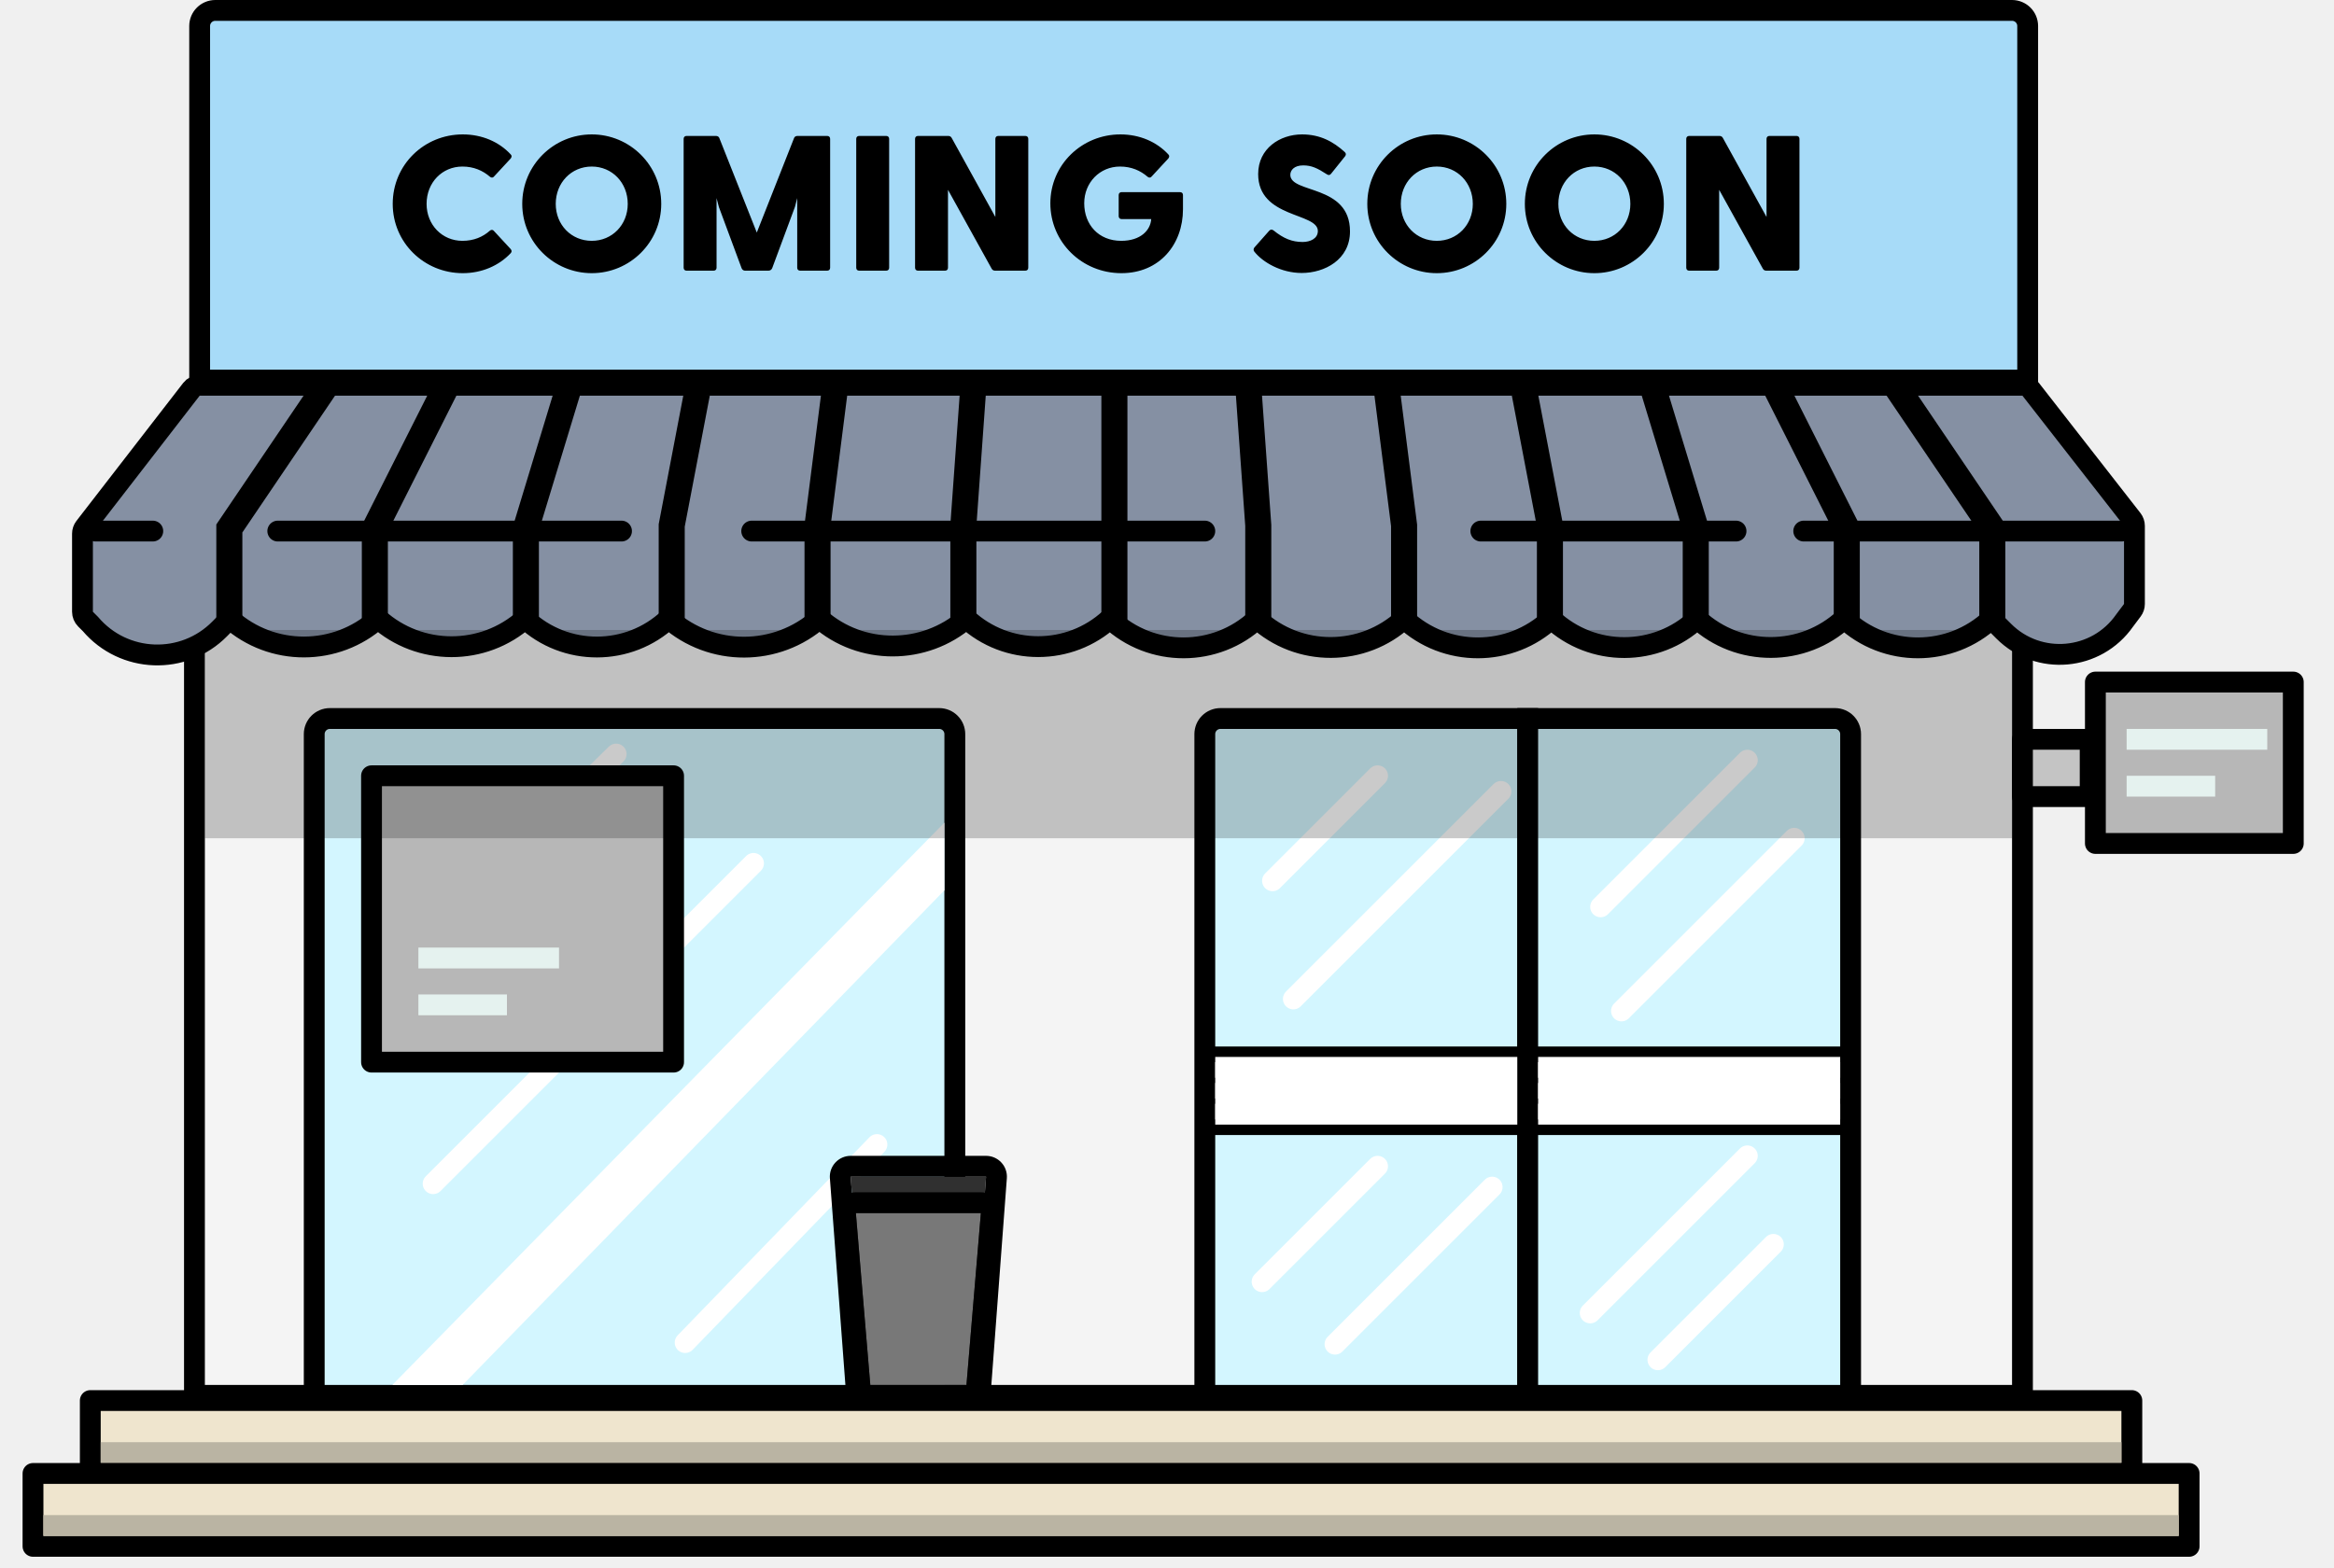
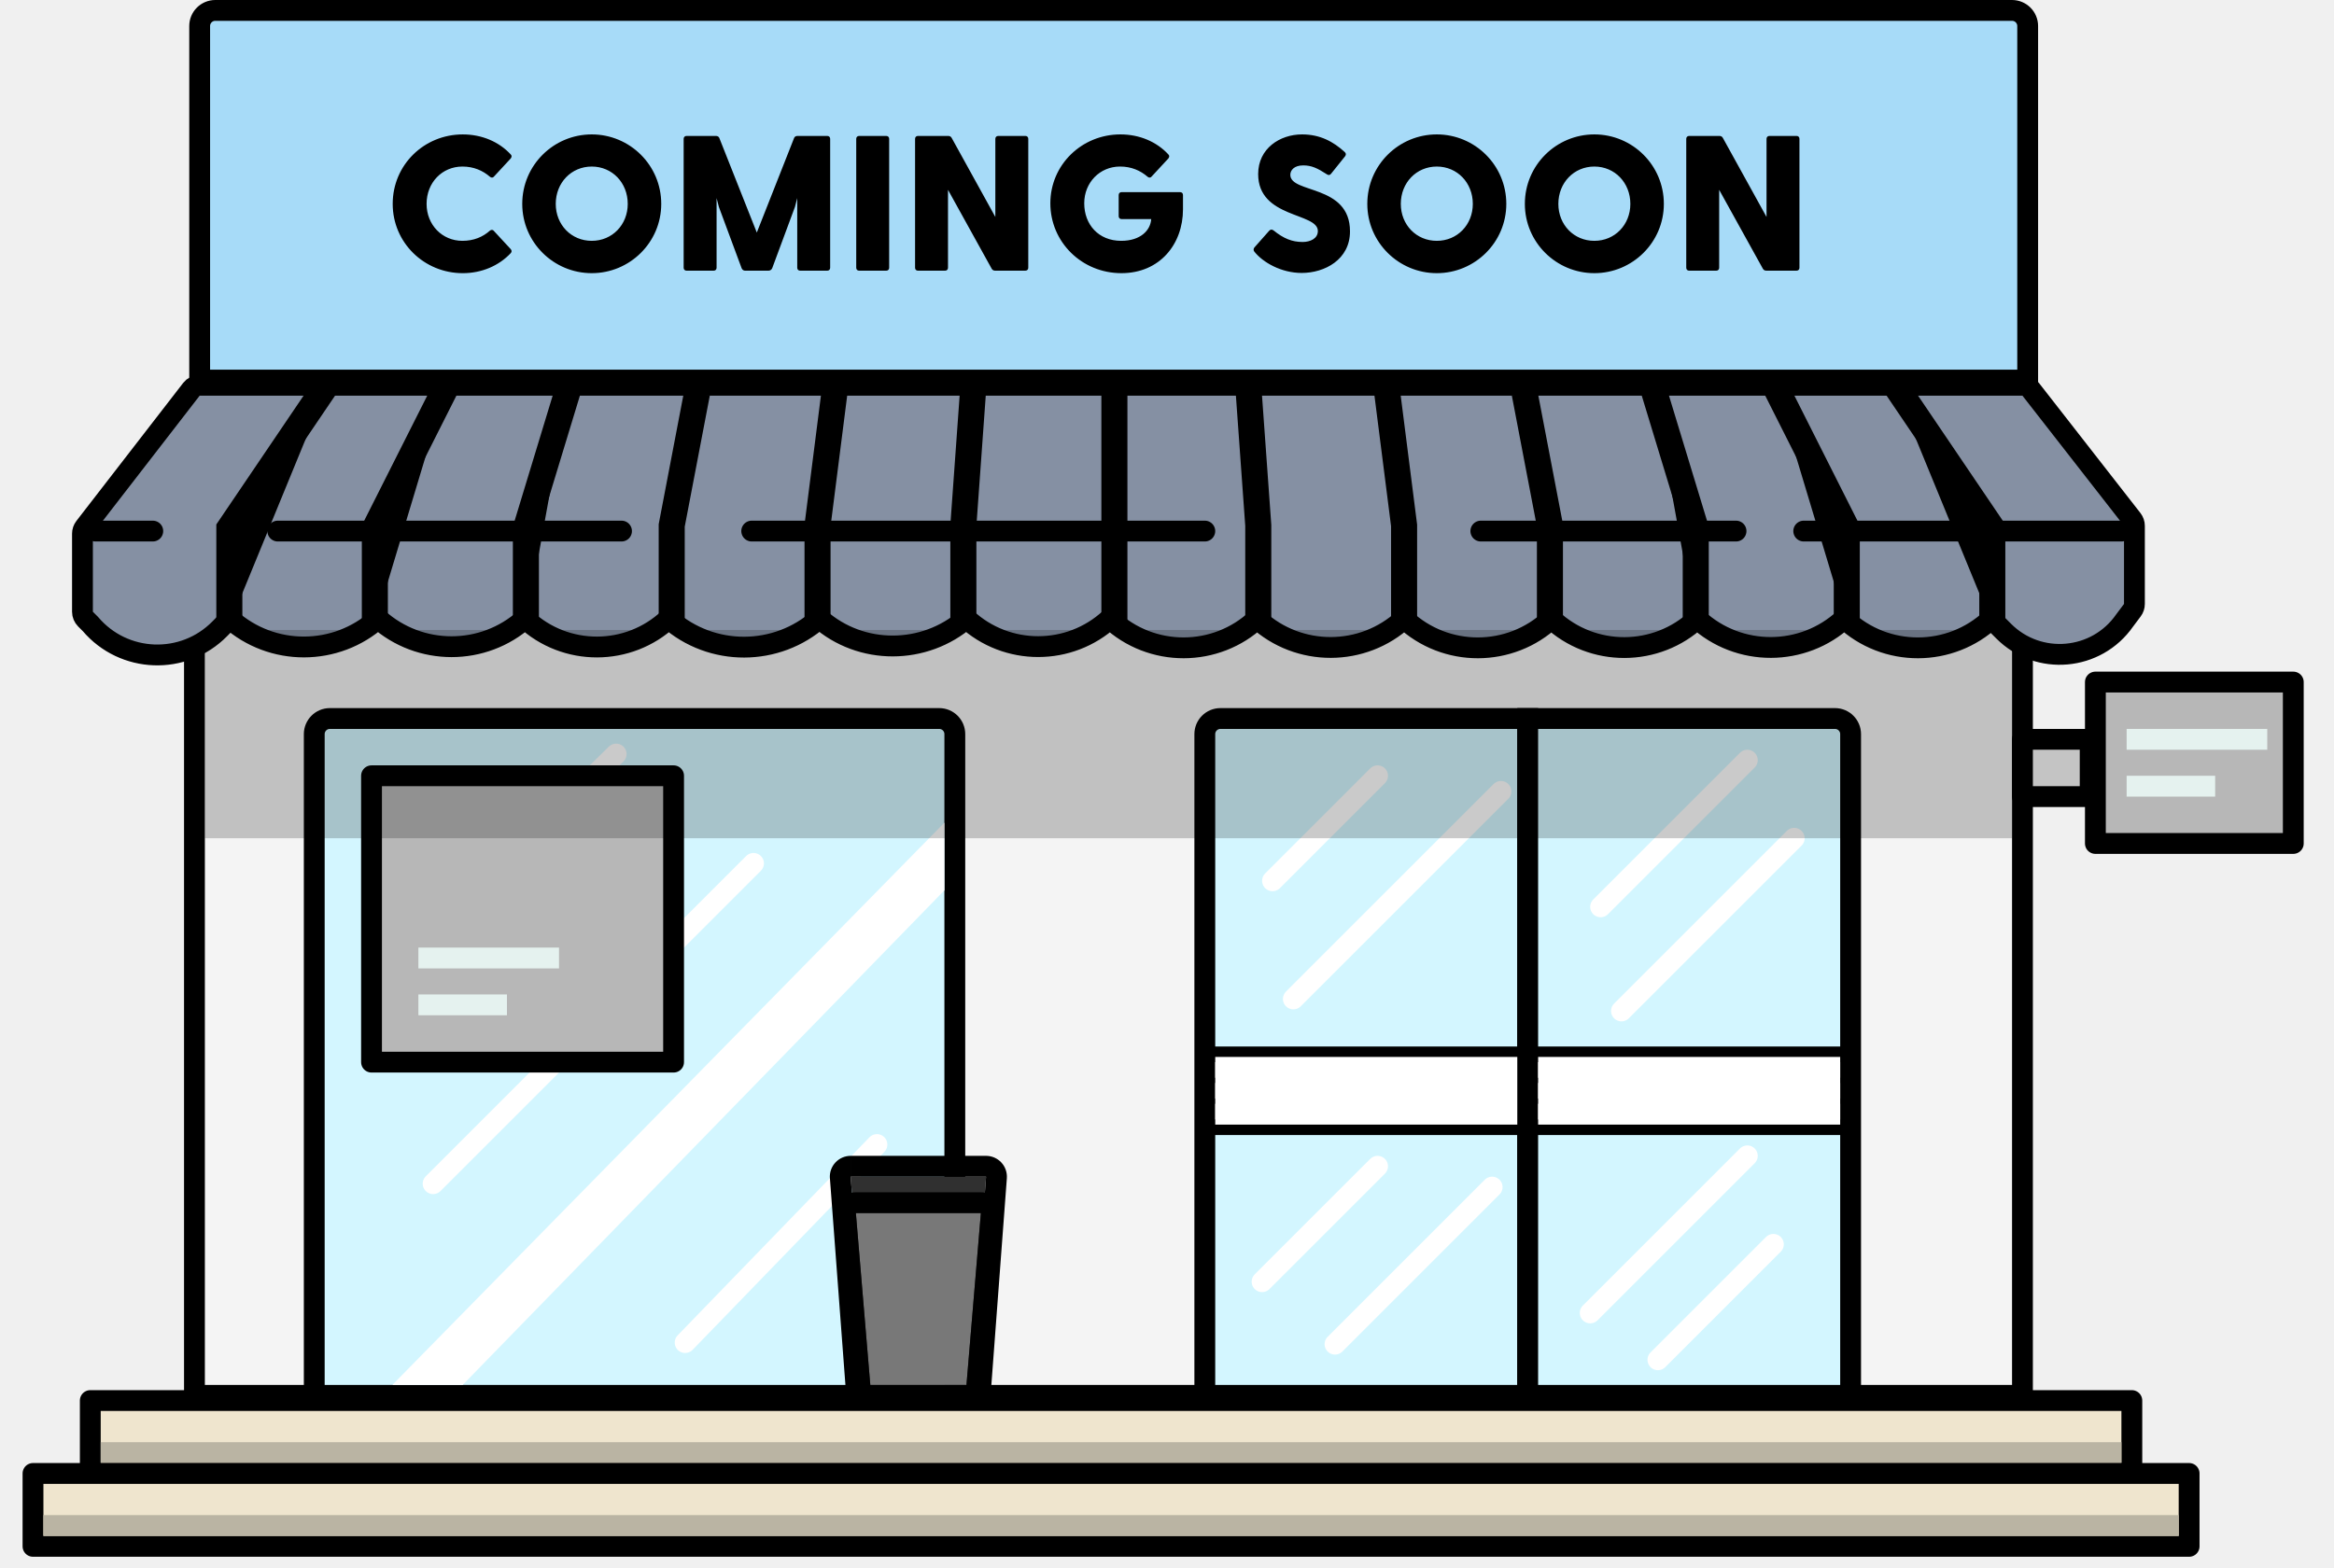
- <svg xmlns="http://www.w3.org/2000/svg" width="201" height="135" viewBox="0 0 201 135" fill="none">
-   <g clip-path="url(#clip0)">
-     <path d="M173.723 32.741H174.62V31.844V2.242C174.62 1.499 174.017 0.897 173.274 0.897H18.54C17.797 0.897 17.194 1.499 17.194 2.242V31.844V32.741H18.091H173.723Z" fill="#A7DBF8" stroke="black" stroke-width="1.794" stroke-linecap="round" />
-     <rect x="16.746" y="51.578" width="157.425" height="68.621" fill="#F4F4F4" stroke="black" stroke-width="1.794" />
-     <path d="M81.331 120.199H82.228V119.302V63.239C82.228 62.496 81.625 61.894 80.882 61.894H28.407C27.664 61.894 27.061 62.496 27.061 63.239V119.302V120.199H27.959H81.331Z" fill="#D3F6FF" stroke="black" stroke-width="1.794" />
-     <line x1="53.063" y1="64.956" x2="38.197" y2="79.552" stroke="white" stroke-width="1.794" stroke-linecap="round" stroke-linejoin="round" />
-     <line x1="75.52" y1="98.594" x2="59.004" y2="115.653" stroke="white" stroke-width="1.794" stroke-linecap="round" stroke-linejoin="round" />
-     <path d="M131.564 62.791V61.894H130.667H105.102C104.359 61.894 103.756 62.496 103.756 63.239V119.302V120.199H104.653H130.667H131.564V119.302V62.791Z" fill="#D3F6FF" stroke="black" stroke-width="1.794" />
-     <path d="M132.46 61.894H131.563V62.791V119.302V120.199H132.46H158.474H159.371V119.302V63.239C159.371 62.496 158.768 61.894 158.025 61.894H132.46Z" fill="#D3F6FF" stroke="black" stroke-width="1.794" />
-     <mask id="path-8-outside-1" maskUnits="userSpaceOnUse" x="71.258" y="99.362" width="16" height="22" fill="black">
-       <rect fill="white" x="71.258" y="99.362" width="16" height="22" />
-       <path d="M73.258 101.362H84.919L83.573 119.302H74.603L73.258 101.362Z" />
-     </mask>
-     <path d="M73.258 101.362H84.919L83.573 119.302H74.603L73.258 101.362Z" fill="#303030" />
-     <path d="M73.258 101.362V99.568C72.759 99.568 72.282 99.776 71.943 100.142C71.603 100.508 71.431 100.998 71.469 101.496L73.258 101.362ZM84.919 101.362L86.708 101.496C86.745 100.998 86.574 100.508 86.234 100.142C85.895 99.776 85.418 99.568 84.919 99.568V101.362ZM83.573 119.302V121.096C84.512 121.096 85.292 120.372 85.362 119.436L83.573 119.302ZM74.603 119.302L72.814 119.436C72.885 120.372 73.665 121.096 74.603 121.096V119.302ZM73.258 103.156H84.919V99.568H73.258V103.156ZM83.13 101.228L81.784 119.168L85.362 119.436L86.708 101.496L83.13 101.228ZM83.573 117.508H74.603V121.096H83.573V117.508ZM76.392 119.168L75.047 101.228L71.469 101.496L72.814 119.436L76.392 119.168Z" fill="black" mask="url(#path-8-outside-1)" />
-     <mask id="path-10-outside-2" maskUnits="userSpaceOnUse" x="71.707" y="102.501" width="15" height="19" fill="black">
-       <rect fill="white" x="71.707" y="102.501" width="15" height="19" />
-       <path d="M73.707 104.501H84.471L83.229 119.302H74.949L73.707 104.501Z" />
-     </mask>
-     <path d="M73.707 104.501H84.471L83.229 119.302H74.949L73.707 104.501Z" fill="#787878" />
-     <path d="M73.707 104.501V102.707C73.205 102.707 72.726 102.918 72.386 103.287C72.046 103.657 71.877 104.151 71.919 104.651L73.707 104.501ZM84.471 104.501L86.258 104.651C86.3 104.151 86.131 103.657 85.791 103.287C85.451 102.918 84.972 102.707 84.471 102.707V104.501ZM83.229 119.302V121.096C84.161 121.096 84.938 120.382 85.016 119.452L83.229 119.302ZM74.949 119.302L73.161 119.452C73.239 120.382 74.016 121.096 74.949 121.096V119.302ZM73.707 106.295H84.471V102.707H73.707V106.295ZM82.683 104.351L81.441 119.152L85.016 119.452L86.258 104.651L82.683 104.351ZM83.229 117.508H74.949V121.096H83.229V117.508ZM76.736 119.152L75.494 104.351L71.919 104.651L73.161 119.452L76.736 119.152Z" fill="black" mask="url(#path-10-outside-2)" />
-     <line x1="64.892" y1="74.374" x2="37.3" y2="101.966" stroke="white" stroke-width="1.794" stroke-linecap="round" stroke-linejoin="round" />
-     <line x1="111.381" y1="86.052" x2="129.261" y2="68.173" stroke="white" stroke-width="1.794" stroke-linecap="round" stroke-linejoin="round" />
-     <line x1="109.587" y1="75.874" x2="118.634" y2="66.827" stroke="white" stroke-width="1.794" stroke-linecap="round" stroke-linejoin="round" />
-     <line x1="137.842" y1="78.117" x2="150.477" y2="65.482" stroke="white" stroke-width="1.794" stroke-linecap="round" stroke-linejoin="round" />
-     <line x1="139.637" y1="87.086" x2="154.514" y2="72.209" stroke="white" stroke-width="1.794" stroke-linecap="round" stroke-linejoin="round" />
-     <line x1="136.945" y1="113.1" x2="150.477" y2="99.568" stroke="white" stroke-width="1.794" stroke-linecap="round" stroke-linejoin="round" />
-     <line x1="142.776" y1="117.136" x2="152.72" y2="107.192" stroke="white" stroke-width="1.794" stroke-linecap="round" stroke-linejoin="round" />
-     <line x1="108.689" y1="110.409" x2="118.634" y2="100.465" stroke="white" stroke-width="1.794" stroke-linecap="round" stroke-linejoin="round" />
-     <line x1="114.969" y1="115.791" x2="128.501" y2="102.259" stroke="white" stroke-width="1.794" stroke-linecap="round" stroke-linejoin="round" />
-     <rect x="104.205" y="90.598" width="26.91" height="6.728" fill="white" stroke="black" stroke-width="0.897" />
-     <rect x="132.012" y="90.598" width="26.91" height="6.728" fill="white" stroke="black" stroke-width="0.897" />
-     <rect x="31.995" y="66.827" width="26.013" height="24.668" fill="#B7B7B7" stroke="black" stroke-width="1.794" stroke-linejoin="round" />
-     <path d="M81.331 70.864L81.331 76.694L39.844 119.302L33.789 119.302L81.331 70.864Z" fill="white" />
-     <rect x="104.653" y="91.495" width="19.734" height="1.346" fill="white" />
-     <rect x="132.46" y="91.495" width="26.013" height="1.346" fill="white" />
-     <rect x="104.653" y="93.289" width="19.734" height="1.346" fill="white" />
-     <rect x="132.46" y="93.289" width="26.013" height="1.346" fill="white" />
-     <rect x="104.653" y="95.083" width="19.734" height="1.346" fill="white" />
-     <rect x="132.46" y="95.083" width="26.013" height="1.346" fill="white" />
-     <rect x="36.032" y="81.628" width="12.11" height="1.794" fill="#E5F2EF" />
-     <rect x="36.032" y="85.664" width="7.625" height="1.794" fill="#E5F2EF" />
-     <rect x="7.776" y="120.648" width="175.814" height="6.279" fill="#EFE5CE" stroke="black" stroke-width="1.794" stroke-linecap="round" stroke-linejoin="round" />
-     <rect x="8.673" y="124.236" width="174.02" height="1.794" fill="#BAB4A3" />
-     <rect x="2.842" y="126.927" width="185.681" height="6.279" fill="#EFE5CE" stroke="black" stroke-width="1.794" stroke-linecap="round" stroke-linejoin="round" />
-     <rect x="3.739" y="130.515" width="183.887" height="1.794" fill="#BAB4A3" />
-     <path d="M17.194 33.189C16.917 33.189 16.655 33.318 16.485 33.538L7.29 45.423C7.169 45.58 7.103 45.773 7.103 45.972V52.699C7.103 52.937 7.197 53.165 7.366 53.334L7.788 53.755C10.658 57.137 15.817 57.33 18.931 54.163L19.786 53.293C23.424 56.56 28.947 56.536 32.556 53.288C36.138 56.507 41.613 56.525 45.217 53.292C48.706 56.568 54.136 56.533 57.584 53.294C61.297 56.582 66.888 56.555 70.568 53.278C74.158 56.453 79.61 56.423 83.22 53.283C86.713 56.517 92.113 56.498 95.584 53.294C99.169 56.67 104.734 56.619 108.258 53.302C111.852 56.622 117.383 56.579 120.925 53.295C124.509 56.669 130.073 56.619 133.597 53.304C137.15 56.635 142.661 56.587 146.157 53.302C149.75 56.622 155.282 56.579 158.824 53.295C162.407 56.668 167.968 56.619 171.492 53.307L172.559 54.374C175.562 57.377 180.548 56.931 182.972 53.449L183.635 52.565C183.751 52.41 183.814 52.221 183.814 52.027V45.299C183.814 45.099 183.747 44.905 183.624 44.747L174.878 33.535C174.708 33.317 174.447 33.189 174.171 33.189H17.194Z" fill="#8590A3" stroke="black" stroke-width="1.794" stroke-linejoin="round" />
-     <path d="M19.75 53.833L19.75 45.523L28.407 32.741" stroke="black" stroke-width="2.243" />
-     <path d="M32.282 53.833L32.282 45.523L38.499 33.189" stroke="black" stroke-width="2.243" />
-     <path d="M45.289 53.833L45.289 45.523L49.038 33.189" stroke="black" stroke-width="2.243" />
-     <path d="M57.847 53.572L57.847 45.262L60.027 33.862" stroke="black" stroke-width="2.243" />
-     <path d="M70.405 53.572L70.405 45.262L71.912 33.414" stroke="black" stroke-width="2.243" />
-     <path d="M82.963 53.572L82.963 45.262L83.798 33.638" stroke="black" stroke-width="2.243" />
-     <path d="M171.574 53.833L171.574 45.523L162.916 32.741" stroke="black" stroke-width="2.243" />
-     <path d="M159.041 53.833L159.041 45.523L152.824 33.189" stroke="black" stroke-width="2.243" />
-     <path d="M146.035 53.833L146.035 45.523L142.285 33.189" stroke="black" stroke-width="2.243" />
-     <path d="M133.477 53.572L133.477 45.262L131.296 33.862" stroke="black" stroke-width="2.243" />
-     <path d="M120.918 53.572L120.918 45.262L119.411 33.414" stroke="black" stroke-width="2.243" />
-     <path d="M108.36 53.572L108.36 45.262L107.526 33.638" stroke="black" stroke-width="2.243" />
-     <path d="M95.97 53.572L95.97 45.262L95.97 33.862" stroke="black" stroke-width="2.243" />
-     <rect x="180.451" y="58.754" width="17.043" height="13.904" fill="#B7B7B7" stroke="black" stroke-width="1.794" stroke-linecap="round" stroke-linejoin="round" />
-     <rect x="174.171" y="63.688" width="5.831" height="4.934" fill="#C4C4C4" stroke="black" stroke-width="1.794" stroke-linecap="round" stroke-linejoin="round" />
-     <line x1="23.922" y1="45.748" x2="53.524" y2="45.748" stroke="black" stroke-width="1.794" stroke-linecap="round" stroke-linejoin="round" />
-     <line x1="8.225" y1="45.748" x2="13.158" y2="45.748" stroke="black" stroke-width="1.794" stroke-linecap="round" stroke-linejoin="round" />
-     <line x1="64.736" y1="45.748" x2="103.756" y2="45.748" stroke="black" stroke-width="1.794" stroke-linecap="round" stroke-linejoin="round" />
-     <line x1="127.527" y1="45.748" x2="149.504" y2="45.748" stroke="black" stroke-width="1.794" stroke-linecap="round" stroke-linejoin="round" />
-     <line x1="155.334" y1="45.748" x2="182.693" y2="45.748" stroke="black" stroke-width="1.794" stroke-linecap="round" stroke-linejoin="round" />
-     <rect x="183.142" y="62.791" width="12.11" height="1.794" fill="#E5F2EF" />
-     <rect x="183.142" y="66.827" width="7.625" height="1.794" fill="#E5F2EF" />
-     <path d="M42.54 19.9C42.457 19.784 42.308 19.768 42.192 19.867C41.578 20.414 40.799 20.746 39.821 20.746C38.08 20.746 36.737 19.37 36.737 17.563C36.737 15.723 38.08 14.347 39.821 14.347C40.799 14.347 41.578 14.695 42.192 15.225C42.308 15.325 42.457 15.325 42.54 15.209L43.983 13.65C44.065 13.534 44.099 13.418 43.983 13.302C42.971 12.208 41.496 11.578 39.854 11.578C36.522 11.578 33.82 14.197 33.82 17.563C33.82 20.895 36.522 23.531 39.854 23.531C41.496 23.531 42.971 22.885 43.983 21.807C44.099 21.674 44.065 21.575 43.983 21.459L42.54 19.9ZM50.96 23.531C54.242 23.531 56.945 20.879 56.945 17.563C56.945 14.23 54.242 11.578 50.96 11.578C47.677 11.578 44.975 14.23 44.975 17.563C44.975 20.879 47.677 23.531 50.96 23.531ZM50.96 20.746C49.202 20.746 47.859 19.37 47.859 17.563C47.859 15.739 49.202 14.347 50.96 14.347C52.717 14.347 54.06 15.739 54.06 17.563C54.06 19.37 52.717 20.746 50.96 20.746ZM71.242 11.71H68.689C68.556 11.71 68.44 11.76 68.39 11.876L65.174 20.033L61.941 11.876C61.891 11.76 61.775 11.71 61.642 11.71H59.123C58.973 11.71 58.874 11.81 58.874 11.959V23.067C58.874 23.216 58.973 23.316 59.123 23.316H61.46C61.609 23.316 61.709 23.216 61.709 23.067V17.065L61.908 17.828L63.864 23.1C63.914 23.233 64.03 23.316 64.162 23.316H66.185C66.318 23.316 66.45 23.233 66.5 23.1L68.457 17.828L68.655 17.065V23.067C68.655 23.216 68.755 23.316 68.904 23.316H71.242C71.391 23.316 71.49 23.216 71.49 23.067V11.959C71.49 11.81 71.391 11.71 71.242 11.71ZM73.737 11.959V23.067C73.737 23.216 73.836 23.316 73.985 23.316H76.323C76.472 23.316 76.572 23.216 76.572 23.067V11.959C76.572 11.81 76.472 11.71 76.323 11.71H73.985C73.836 11.71 73.737 11.81 73.737 11.959ZM88.304 11.71H85.966C85.817 11.71 85.718 11.81 85.718 11.959V18.69L81.954 11.876C81.888 11.76 81.788 11.71 81.656 11.71H79.053C78.904 11.71 78.804 11.81 78.804 11.959V23.067C78.804 23.216 78.904 23.316 79.053 23.316H81.391C81.54 23.316 81.639 23.216 81.639 23.067V16.352L85.403 23.15C85.469 23.266 85.568 23.316 85.701 23.316H88.304C88.453 23.316 88.553 23.216 88.553 23.067V11.959C88.553 11.81 88.453 11.71 88.304 11.71ZM101.628 16.552H96.588C96.439 16.552 96.339 16.651 96.339 16.8V18.624C96.339 18.773 96.439 18.872 96.588 18.872H99.141C99.075 19.851 98.212 20.746 96.555 20.746C94.598 20.746 93.371 19.337 93.371 17.513C93.371 15.723 94.714 14.347 96.455 14.347C97.433 14.347 98.212 14.695 98.826 15.225C98.942 15.325 99.091 15.325 99.174 15.209L100.616 13.65C100.699 13.534 100.732 13.418 100.616 13.302C99.605 12.208 98.13 11.578 96.488 11.578C93.156 11.578 90.454 14.197 90.454 17.513C90.454 20.862 93.172 23.531 96.571 23.531C99.87 23.531 101.876 21.044 101.876 18.027V16.8C101.876 16.651 101.777 16.552 101.628 16.552ZM111.12 15.059C111.12 14.662 111.452 14.247 112.231 14.247C112.944 14.247 113.441 14.479 114.287 15.026C114.419 15.109 114.535 15.092 114.635 14.96L115.845 13.451C115.928 13.319 115.928 13.219 115.812 13.103C114.817 12.191 113.673 11.578 112.131 11.578C110.225 11.578 108.351 12.788 108.351 14.993C108.351 18.823 113.491 18.292 113.491 19.9C113.491 20.547 112.844 20.845 112.181 20.845C111.269 20.845 110.54 20.547 109.678 19.851C109.528 19.735 109.396 19.768 109.296 19.884L108.02 21.326C107.937 21.442 107.937 21.575 108.02 21.674C108.749 22.603 110.341 23.515 112.098 23.515C114.071 23.515 116.259 22.371 116.259 19.934C116.259 15.855 111.12 16.701 111.12 15.059ZM123.735 23.531C127.018 23.531 129.72 20.879 129.72 17.563C129.72 14.23 127.018 11.578 123.735 11.578C120.453 11.578 117.75 14.23 117.75 17.563C117.75 20.879 120.453 23.531 123.735 23.531ZM123.735 20.746C121.978 20.746 120.635 19.37 120.635 17.563C120.635 15.739 121.978 14.347 123.735 14.347C125.493 14.347 126.836 15.739 126.836 17.563C126.836 19.37 125.493 20.746 123.735 20.746ZM137.303 23.531C140.586 23.531 143.288 20.879 143.288 17.563C143.288 14.23 140.586 11.578 137.303 11.578C134.02 11.578 131.318 14.23 131.318 17.563C131.318 20.879 134.02 23.531 137.303 23.531ZM137.303 20.746C135.546 20.746 134.203 19.37 134.203 17.563C134.203 15.739 135.546 14.347 137.303 14.347C139.06 14.347 140.403 15.739 140.403 17.563C140.403 19.37 139.06 20.746 137.303 20.746ZM154.717 11.71H152.379C152.23 11.71 152.131 11.81 152.131 11.959V18.69L148.367 11.876C148.301 11.76 148.201 11.71 148.069 11.71H145.466C145.317 11.71 145.217 11.81 145.217 11.959V23.067C145.217 23.216 145.317 23.316 145.466 23.316H147.803C147.953 23.316 148.052 23.216 148.052 23.067V16.352L151.816 23.15C151.882 23.266 151.981 23.316 152.114 23.316H154.717C154.866 23.316 154.966 23.216 154.966 23.067V11.959C154.966 11.81 154.866 11.71 154.717 11.71Z" fill="black" />
-     <rect x="17.643" y="54.269" width="155.631" height="17.94" fill="black" fill-opacity="0.21" />
-   </g>
+ <svg xmlns="http://www.w3.org/2000/svg" width="201" height="135">
  <defs>
    <clipPath id="clip0">
-       <rect width="200.033" height="135" fill="white" transform="translate(0.600098)" />
+       <rect fill="white" height="135" id="svg_1" transform="translate(0.600098)" width="200.033" />
    </clipPath>
  </defs>
+   <g class="layer">
+     <g clip-path="url(#clip0)" id="Site Select / Image / Coming Soon">
+       <g id="Frame 1089">
+         <path d="m173.723,32.741l0.897,0l0,-0.897l0,-29.601c0,-0.743 -0.603,-1.346 -1.346,-1.346l-154.734,0c-0.743,0 -1.345,0.602 -1.345,1.346l0,29.601l0,0.897l0.897,0l155.632,0z" fill="#A7DBF8" id="Rectangle 533" stroke="black" stroke-linecap="round" stroke-width="1.794" />
+         <g id="Building">
+           <rect fill="#F4F4F4" height="68.621" id="Rectangle 535" stroke="black" stroke-width="1.794" width="157.425" x="16.746" y="51.578" />
+         </g>
+         <g id="Windows">
+           <path d="m81.331,120.199l0.897,0l0,-0.897l0,-56.063c0,-0.743 -0.602,-1.345 -1.345,-1.345l-52.475,0c-0.743,0 -1.345,0.602 -1.345,1.345l0,56.063l0,0.897l0.897,0l53.372,0z" fill="#D3F6FF" id="Rectangle 536" stroke="black" stroke-width="1.794" />
+           <line id="Line 41" stroke="white" stroke-linecap="round" stroke-linejoin="round" stroke-width="1.794" x1="53.063" x2="38.197" y1="64.956" y2="79.552" />
+           <line id="Line 40" stroke="white" stroke-linecap="round" stroke-linejoin="round" stroke-width="1.794" x1="75.52" x2="59.004" y1="98.594" y2="115.653" />
+           <path d="m131.564,62.791l0,-0.897l-0.897,0l-25.565,0c-0.743,0 -1.346,0.602 -1.346,1.345l0,56.063l0,0.897l0.897,0l26.014,0l0.897,0l0,-0.897l0,-56.511z" fill="#D3F6FF" id="Rectangle 537" stroke="black" stroke-width="1.794" />
+           <path d="m132.46,61.894l-0.897,0l0,0.897l0,56.511l0,0.897l0.897,0l26.014,0l0.897,0l0,-0.897l0,-56.063c0,-0.743 -0.603,-1.345 -1.346,-1.345l-25.565,0z" fill="#D3F6FF" id="Rectangle 538" stroke="black" stroke-width="1.794" />
+           <g id="Rectangle 544">
+             <mask height="22" id="path-8-outside-1" maskUnits="userSpaceOnUse" width="16" x="71.258" y="99.362">
+               <rect fill="white" height="22" id="svg_2" width="16" x="71.258" y="99.362" />
+               <path d="m73.258,101.362l11.661,0l-1.345,17.94l-8.97,0l-1.345,-17.94z" id="svg_3" />
+             </mask>
+             <path d="m73.258,101.362l11.661,0l-1.345,17.94l-8.97,0l-1.345,-17.94z" fill="#303030" id="svg_4" />
+             <path d="m73.258,101.362l0,-1.794c-0.499,0 -0.976,0.208 -1.315,0.574c-0.34,0.366 -0.511,0.856 -0.474,1.354l1.789,-0.134zm11.661,0l1.789,0.134c0.037,-0.498 -0.134,-0.988 -0.474,-1.354c-0.34,-0.366 -0.816,-0.574 -1.315,-0.574l0,1.794zm-1.345,17.94l0,1.794c0.939,0 1.719,-0.724 1.789,-1.66l-1.789,-0.134zm-8.97,0l-1.789,0.134c0.07,0.936 0.85,1.66 1.789,1.66l0,-1.794zm-1.345,-16.146l11.661,0l0,-3.588l-11.661,0l0,3.588zm9.872,-1.928l-1.345,17.94l3.578,0.268l1.345,-17.94l-3.578,-0.268zm0.444,16.28l-8.97,0l0,3.588l8.97,0l0,-3.588zm-7.181,1.66l-1.345,-17.94l-3.578,0.268l1.345,17.94l3.578,-0.268z" fill="black" id="svg_5" mask="url(#path-8-outside-1)" />
+           </g>
+           <g id="Rectangle 545">
+             <mask height="19" id="path-10-outside-2" maskUnits="userSpaceOnUse" width="15" x="71.707" y="102.501">
+               <rect fill="white" height="19" id="svg_6" width="15" x="71.707" y="102.501" />
+               <path d="m73.707,104.501l10.764,0l-1.242,14.801l-8.28,0l-1.242,-14.801z" id="svg_7" />
+             </mask>
+             <path d="m73.707,104.501l10.764,0l-1.242,14.801l-8.28,0l-1.242,-14.801z" fill="#787878" id="svg_8" />
+             <path d="m73.707,104.501l0,-1.794c-0.502,0 -0.981,0.211 -1.321,0.58c-0.34,0.37 -0.509,0.864 -0.467,1.364l1.788,-0.15zm10.764,0l1.788,0.15c0.042,-0.5 -0.128,-0.994 -0.467,-1.364c-0.34,-0.369 -0.819,-0.58 -1.321,-0.58l0,1.794zm-1.242,14.801l0,1.794c0.933,0 1.71,-0.714 1.788,-1.644l-1.788,-0.15zm-8.28,0l-1.788,0.15c0.078,0.93 0.855,1.644 1.788,1.644l0,-1.794zm-1.242,-13.007l10.764,0l0,-3.588l-10.764,0l0,3.588zm8.976,-1.944l-1.242,14.801l3.575,0.3l1.242,-14.801l-3.575,-0.3zm0.546,13.157l-8.28,0l0,3.588l8.28,0l0,-3.588zm-6.492,1.644l-1.242,-14.801l-3.575,0.3l1.242,14.801l3.575,-0.3z" fill="black" id="svg_9" mask="url(#path-10-outside-2)" />
+           </g>
+           <line id="Line 39" stroke="white" stroke-linecap="round" stroke-linejoin="round" stroke-width="1.794" x1="64.892" x2="37.3" y1="74.374" y2="101.966" />
+           <line id="Line 42" stroke="white" stroke-linecap="round" stroke-linejoin="round" stroke-width="1.794" x1="111.381" x2="129.261" y1="86.052" y2="68.173" />
+           <line id="Line 49" stroke="white" stroke-linecap="round" stroke-linejoin="round" stroke-width="1.794" x1="109.587" x2="118.634" y1="75.874" y2="66.827" />
+           <line id="Line 43" stroke="white" stroke-linecap="round" stroke-linejoin="round" stroke-width="1.794" x1="137.842" x2="150.477" y1="78.117" y2="65.482" />
+           <line id="Line 44" stroke="white" stroke-linecap="round" stroke-linejoin="round" stroke-width="1.794" x1="139.637" x2="154.514" y1="87.086" y2="72.209" />
+           <line id="Line 45" stroke="white" stroke-linecap="round" stroke-linejoin="round" stroke-width="1.794" x1="136.945" x2="150.477" y1="113.1" y2="99.568" />
+           <line id="Line 46" stroke="white" stroke-linecap="round" stroke-linejoin="round" stroke-width="1.794" x1="142.776" x2="152.72" y1="117.136" y2="107.192" />
+           <line id="Line 47" stroke="white" stroke-linecap="round" stroke-linejoin="round" stroke-width="1.794" x1="108.689" x2="118.634" y1="110.409" y2="100.465" />
+           <line id="Line 48" stroke="white" stroke-linecap="round" stroke-linejoin="round" stroke-width="1.794" x1="114.969" x2="128.501" y1="115.791" y2="102.259" />
+           <rect fill="white" height="6.728" id="Rectangle 546" stroke="black" stroke-width="0.897" width="26.91" x="104.205" y="90.598" />
+           <rect fill="white" height="6.728" id="Rectangle 547" stroke="black" stroke-width="0.897" width="26.91" x="132.012" y="90.598" />
+           <rect fill="#B7B7B7" height="24.668" id="Rectangle 548" stroke="black" stroke-linejoin="round" stroke-width="1.794" width="26.013" x="31.995" y="66.827" />
+           <path d="m81.331,70.864l0,5.831l-41.487,42.608l-6.055,0l47.542,-48.438z" fill="white" id="Rectangle 551" />
+           <rect fill="white" height="1.346" id="Rectangle 552" width="19.734" x="104.653" y="91.495" />
+           <rect fill="white" height="1.346" id="Rectangle 555" width="26.013" x="132.46" y="91.495" />
+           <rect fill="white" height="1.346" id="Rectangle 553" width="19.734" x="104.653" y="93.289" />
+           <rect fill="white" height="1.346" id="Rectangle 556" width="26.013" x="132.46" y="93.289" />
+           <rect fill="white" height="1.346" id="Rectangle 554" width="19.734" x="104.653" y="95.083" />
+           <rect fill="white" height="1.346" id="Rectangle 557" width="26.013" x="132.46" y="95.083" />
+           <rect fill="#E5F2EF" height="1.794" id="Rectangle 558" width="12.11" x="36.032" y="81.628" />
+           <rect fill="#E5F2EF" height="1.794" id="Rectangle 559" width="7.625" x="36.032" y="85.664" />
+         </g>
+         <g id="Steps">
+           <rect fill="#EFE5CE" height="6.279" id="Rectangle 539" stroke="black" stroke-linecap="round" stroke-linejoin="round" stroke-width="1.794" width="175.814" x="7.776" y="120.648" />
+           <rect fill="#BAB4A3" height="1.794" id="Rectangle 541" width="174.02" x="8.673" y="124.236" />
+           <rect fill="#EFE5CE" height="6.279" id="Rectangle 540" stroke="black" stroke-linecap="round" stroke-linejoin="round" stroke-width="1.794" width="185.681" x="2.842" y="126.927" />
+           <rect fill="#BAB4A3" height="1.794" id="Rectangle 542" width="183.887" x="3.739" y="130.515" />
+         </g>
+         <g id="Gable">
+           <path d="m17.194,33.189c-0.278,0 -0.54,0.129 -0.71,0.348l-9.194,11.885c-0.122,0.157 -0.188,0.35 -0.188,0.549l0,6.728c0,0.238 0.095,0.466 0.263,0.634l0.422,0.422c2.871,3.382 8.029,3.574 11.143,0.407l0.855,-0.87c3.638,3.267 9.161,3.243 12.77,-0.005c3.582,3.219 9.057,3.237 12.661,0.004c3.49,3.276 8.919,3.241 12.368,0.002c3.712,3.288 9.304,3.261 12.983,-0.016c3.591,3.174 9.043,3.145 12.652,0.005c3.494,3.234 8.894,3.215 12.364,0.011c3.585,3.375 9.15,3.325 12.674,0.008c3.594,3.32 9.125,3.277 12.667,-0.007c3.584,3.374 9.148,3.324 12.672,0.009c3.553,3.331 9.064,3.283 12.56,-0.002c3.593,3.32 9.125,3.277 12.667,-0.007c3.583,3.373 9.144,3.324 12.668,0.012l1.067,1.067c3.003,3.003 7.989,2.558 10.413,-0.925l0.663,-0.884c0.116,-0.155 0.179,-0.344 0.179,-0.538l0,-6.728c0,-0.2 -0.067,-0.394 -0.19,-0.552l-8.746,-11.213c-0.17,-0.218 -0.431,-0.345 -0.707,-0.345l-156.977,0z" fill="#8590A3" id="Rectangle 534" stroke="black" stroke-linejoin="round" stroke-width="1.794" />
+           <path d="m19.75,53.833l0,-8.31l8.658,-12.782" id="Line 23" stroke="black" stroke-width="2.243" />
+           <path d="m32.282,53.833l0,-8.31l6.217,-12.334" id="Line 31" stroke="black" stroke-width="2.243" />
+           <path d="m45.289,53.833l0,-8.31l3.75,-12.334" id="Line 25" stroke="black" stroke-width="2.243" />
+           <path d="m57.847,53.572l0,-8.31l2.18,-11.4" id="Line 26" stroke="black" stroke-width="2.243" />
+           <path d="m70.405,53.572l0,-8.31l1.507,-11.848" id="Line 27" stroke="black" stroke-width="2.243" />
+           <path d="m82.963,53.572l0,-8.31l0.835,-11.624" id="Line 28" stroke="black" stroke-width="2.243" />
+           <path d="m171.574,53.833l0,-8.31l-8.658,-12.782" id="Line 32" stroke="black" stroke-width="2.243" />
+           <path d="m159.041,53.833l0,-8.31l-6.217,-12.334" id="Line 33" stroke="black" stroke-width="2.243" />
+           <path d="m146.035,53.833l0,-8.31l-3.75,-12.334" id="Line 34" stroke="black" stroke-width="2.243" />
+           <path d="m133.477,53.572l0,-8.31l-2.181,-11.4" id="Line 35" stroke="black" stroke-width="2.243" />
+           <path d="m120.918,53.572l0,-8.31l-1.507,-11.848" id="Line 36" stroke="black" stroke-width="2.243" />
+           <path d="m108.36,53.572l0,-8.31l-0.834,-11.624" id="Line 37" stroke="black" stroke-width="2.243" />
+           <path d="m95.97,53.572l0,-8.31l0,-11.4" id="Line 29" stroke="black" stroke-width="2.243" />
+           <rect fill="#B7B7B7" height="13.904" id="Rectangle 549" stroke="black" stroke-linecap="round" stroke-linejoin="round" stroke-width="1.794" width="17.043" x="180.451" y="58.754" />
+           <rect fill="#C4C4C4" height="4.934" id="Rectangle 550" stroke="black" stroke-linecap="round" stroke-linejoin="round" stroke-width="1.794" width="5.831" x="174.171" y="63.688" />
+         </g>
+         <line id="Line 38" stroke="black" stroke-linecap="round" stroke-linejoin="round" stroke-width="1.794" x1="23.922" x2="53.524" y1="45.748" y2="45.748" />
+         <line id="Line 42_2" stroke="black" stroke-linecap="round" stroke-linejoin="round" stroke-width="1.794" x1="8.225" x2="13.158" y1="45.748" y2="45.748" />
+         <line id="Line 39_2" stroke="black" stroke-linecap="round" stroke-linejoin="round" stroke-width="1.794" x1="64.736" x2="103.756" y1="45.748" y2="45.748" />
+         <line id="Line 40_2" stroke="black" stroke-linecap="round" stroke-linejoin="round" stroke-width="1.794" x1="127.527" x2="149.504" y1="45.748" y2="45.748" />
+         <line id="Line 41_2" stroke="black" stroke-linecap="round" stroke-linejoin="round" stroke-width="1.794" x1="155.334" x2="182.693" y1="45.748" y2="45.748" />
+         <rect fill="#E5F2EF" height="1.794" id="Rectangle 552_2" width="12.11" x="183.142" y="62.791" />
+         <rect fill="#E5F2EF" height="1.794" id="Rectangle 553_2" width="7.625" x="183.142" y="66.827" />
+         <path d="m42.54,19.9c-0.083,-0.116 -0.232,-0.133 -0.348,-0.033c-0.613,0.547 -1.393,0.879 -2.371,0.879c-1.741,0 -3.084,-1.376 -3.084,-3.183c0,-1.84 1.343,-3.216 3.084,-3.216c0.978,0 1.757,0.348 2.371,0.879c0.116,0.1 0.265,0.1 0.348,-0.017l1.442,-1.558c0.083,-0.116 0.116,-0.232 0,-0.348c-1.011,-1.094 -2.487,-1.724 -4.128,-1.724c-3.332,0 -6.035,2.619 -6.035,5.985c0,3.332 2.702,5.968 6.035,5.968c1.641,0 3.117,-0.647 4.128,-1.724c0.116,-0.133 0.083,-0.232 0,-0.348l-1.442,-1.558zm8.42,3.631c3.283,0 5.985,-2.653 5.985,-5.968c0,-3.332 -2.702,-5.985 -5.985,-5.985c-3.283,0 -5.985,2.653 -5.985,5.985c0,3.316 2.702,5.968 5.985,5.968zm0,-2.785c-1.757,0 -3.1,-1.376 -3.1,-3.183c0,-1.824 1.343,-3.216 3.1,-3.216c1.757,0 3.1,1.393 3.1,3.216c0,1.807 -1.343,3.183 -3.1,3.183zm20.282,-9.036l-2.553,0c-0.133,0 -0.249,0.05 -0.298,0.166l-3.216,8.157l-3.233,-8.157c-0.05,-0.116 -0.166,-0.166 -0.298,-0.166l-2.52,0c-0.149,0 -0.249,0.1 -0.249,0.249l0,11.108c0,0.149 0.1,0.249 0.249,0.249l2.338,0c0.149,0 0.249,-0.1 0.249,-0.249l0,-6.002l0.199,0.763l1.956,5.272c0.05,0.133 0.166,0.216 0.298,0.216l2.023,0c0.133,0 0.265,-0.083 0.315,-0.216l1.956,-5.272l0.199,-0.763l0,6.002c0,0.149 0.1,0.249 0.249,0.249l2.338,0c0.149,0 0.249,-0.1 0.249,-0.249l0,-11.108c0,-0.149 -0.1,-0.249 -0.249,-0.249zm2.495,0.249l0,11.108c0,0.149 0.1,0.249 0.249,0.249l2.338,0c0.149,0 0.249,-0.1 0.249,-0.249l0,-11.108c0,-0.149 -0.1,-0.249 -0.249,-0.249l-2.338,0c-0.149,0 -0.249,0.1 -0.249,0.249zm14.567,-0.249l-2.338,0c-0.149,0 -0.249,0.1 -0.249,0.249l0,6.731l-3.763,-6.814c-0.066,-0.116 -0.166,-0.166 -0.298,-0.166l-2.603,0c-0.149,0 -0.249,0.1 -0.249,0.249l0,11.108c0,0.149 0.1,0.249 0.249,0.249l2.338,0c0.149,0 0.249,-0.1 0.249,-0.249l0,-6.715l3.763,6.797c0.066,0.116 0.166,0.166 0.298,0.166l2.603,0c0.149,0 0.249,-0.1 0.249,-0.249l0,-11.108c0,-0.149 -0.1,-0.249 -0.249,-0.249zm13.324,4.841l-5.04,0c-0.149,0 -0.249,0.099 -0.249,0.249l0,1.824c0,0.149 0.1,0.249 0.249,0.249l2.553,0c-0.066,0.978 -0.928,1.873 -2.586,1.873c-1.956,0 -3.183,-1.409 -3.183,-3.233c0,-1.79 1.343,-3.167 3.084,-3.167c0.978,0 1.757,0.348 2.371,0.879c0.116,0.1 0.265,0.1 0.348,-0.017l1.442,-1.558c0.083,-0.116 0.116,-0.232 0,-0.348c-1.011,-1.094 -2.486,-1.724 -4.128,-1.724c-3.332,0 -6.035,2.619 -6.035,5.935c0,3.349 2.719,6.018 6.118,6.018c3.299,0 5.305,-2.487 5.305,-5.504l0,-1.227c0,-0.149 -0.099,-0.249 -0.248,-0.249zm9.492,-1.492c0,-0.398 0.332,-0.812 1.111,-0.812c0.713,0 1.21,0.232 2.056,0.779c0.132,0.083 0.248,0.066 0.348,-0.066l1.21,-1.509c0.083,-0.133 0.083,-0.232 -0.033,-0.348c-0.995,-0.912 -2.139,-1.525 -3.681,-1.525c-1.906,0 -3.78,1.21 -3.78,3.415c0,3.83 5.14,3.299 5.14,4.907c0,0.647 -0.647,0.945 -1.31,0.945c-0.912,0 -1.641,-0.298 -2.503,-0.995c-0.15,-0.116 -0.282,-0.083 -0.382,0.033l-1.276,1.442c-0.083,0.116 -0.083,0.249 0,0.348c0.729,0.928 2.321,1.84 4.078,1.84c1.973,0 4.161,-1.144 4.161,-3.581c0,-4.079 -5.139,-3.233 -5.139,-4.874zm12.615,8.472c3.283,0 5.985,-2.653 5.985,-5.968c0,-3.332 -2.702,-5.985 -5.985,-5.985c-3.282,0 -5.985,2.653 -5.985,5.985c0,3.316 2.703,5.968 5.985,5.968zm0,-2.785c-1.757,0 -3.1,-1.376 -3.1,-3.183c0,-1.824 1.343,-3.216 3.1,-3.216c1.758,0 3.101,1.393 3.101,3.216c0,1.807 -1.343,3.183 -3.101,3.183zm13.568,2.785c3.283,0 5.985,-2.653 5.985,-5.968c0,-3.332 -2.702,-5.985 -5.985,-5.985c-3.283,0 -5.985,2.653 -5.985,5.985c0,3.316 2.702,5.968 5.985,5.968zm0,-2.785c-1.757,0 -3.1,-1.376 -3.1,-3.183c0,-1.824 1.343,-3.216 3.1,-3.216c1.757,0 3.1,1.393 3.1,3.216c0,1.807 -1.343,3.183 -3.1,3.183zm17.414,-9.036l-2.338,0c-0.149,0 -0.248,0.1 -0.248,0.249l0,6.731l-3.764,-6.814c-0.066,-0.116 -0.166,-0.166 -0.298,-0.166l-2.603,0c-0.149,0 -0.249,0.1 -0.249,0.249l0,11.108c0,0.149 0.1,0.249 0.249,0.249l2.337,0c0.15,0 0.249,-0.1 0.249,-0.249l0,-6.715l3.764,6.797c0.066,0.116 0.165,0.166 0.298,0.166l2.603,0c0.149,0 0.249,-0.1 0.249,-0.249l0,-11.108c0,-0.149 -0.1,-0.249 -0.249,-0.249z" fill="black" id="COMING SOON" />
+       </g>
+       <rect fill="black" fill-opacity="0.21" height="17.94" id="Rectangle 543" width="155.631" x="17.643" y="54.269" />
+     </g>
+   </g>
</svg>
